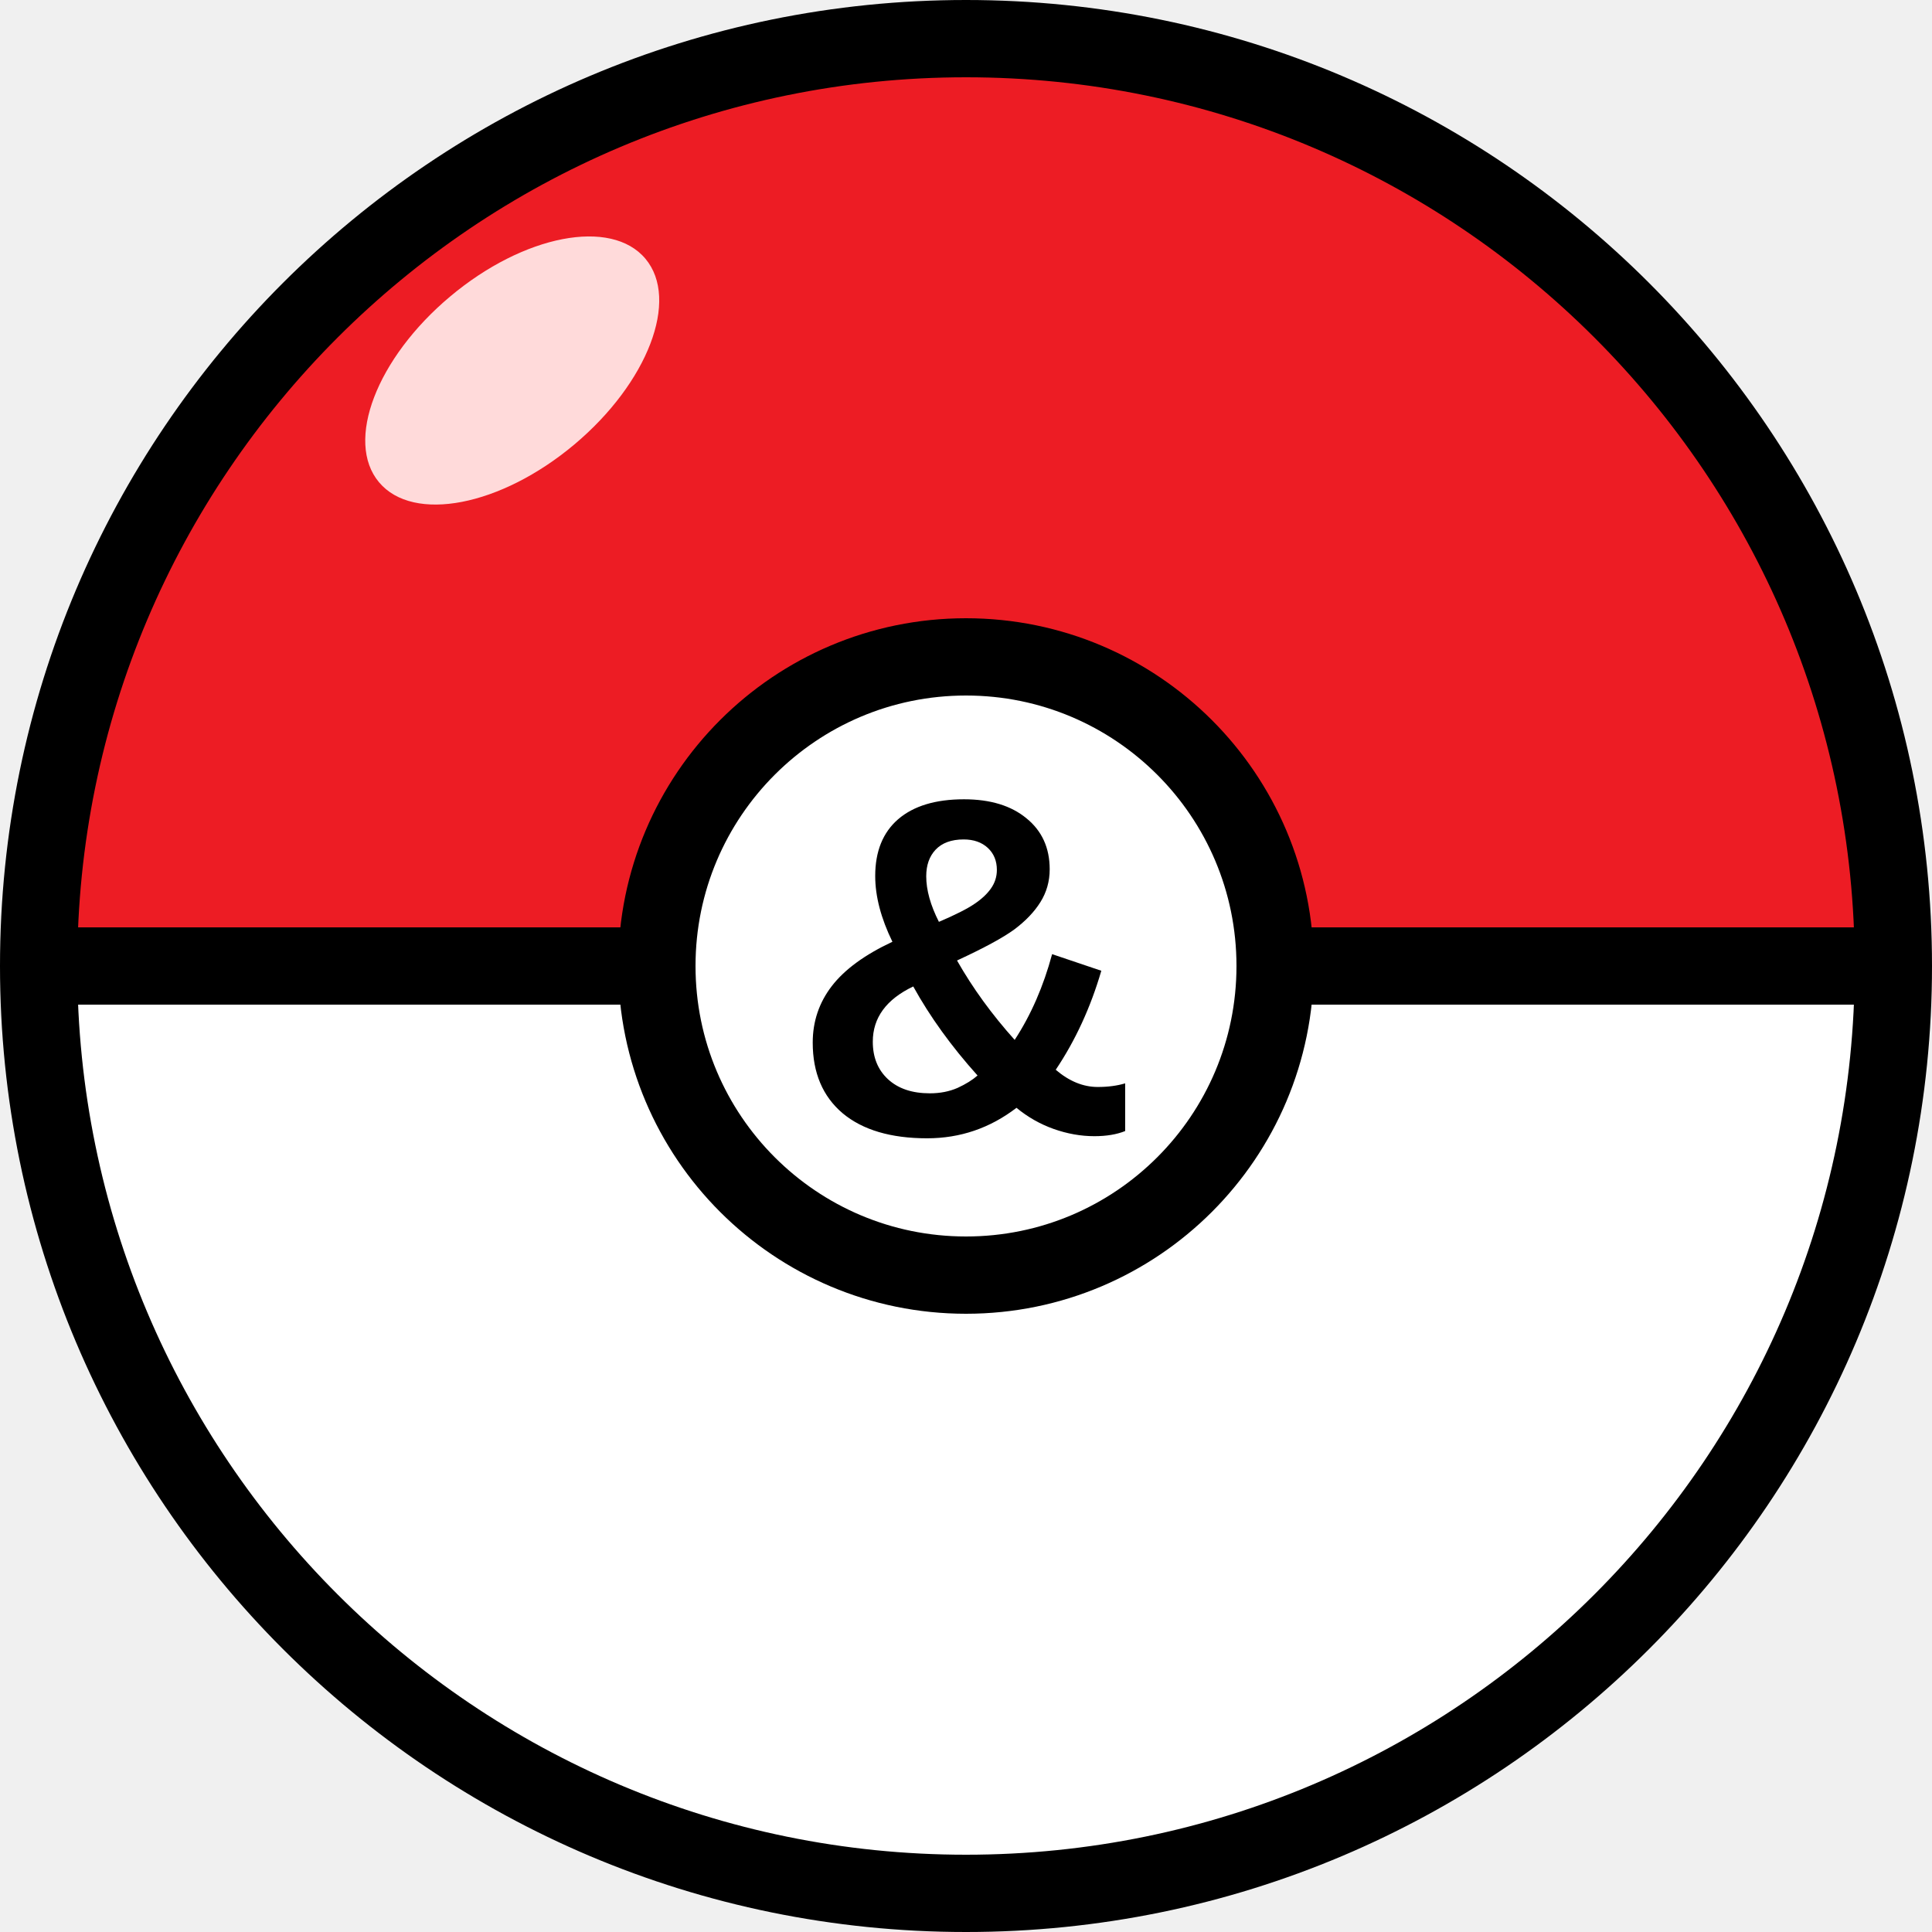
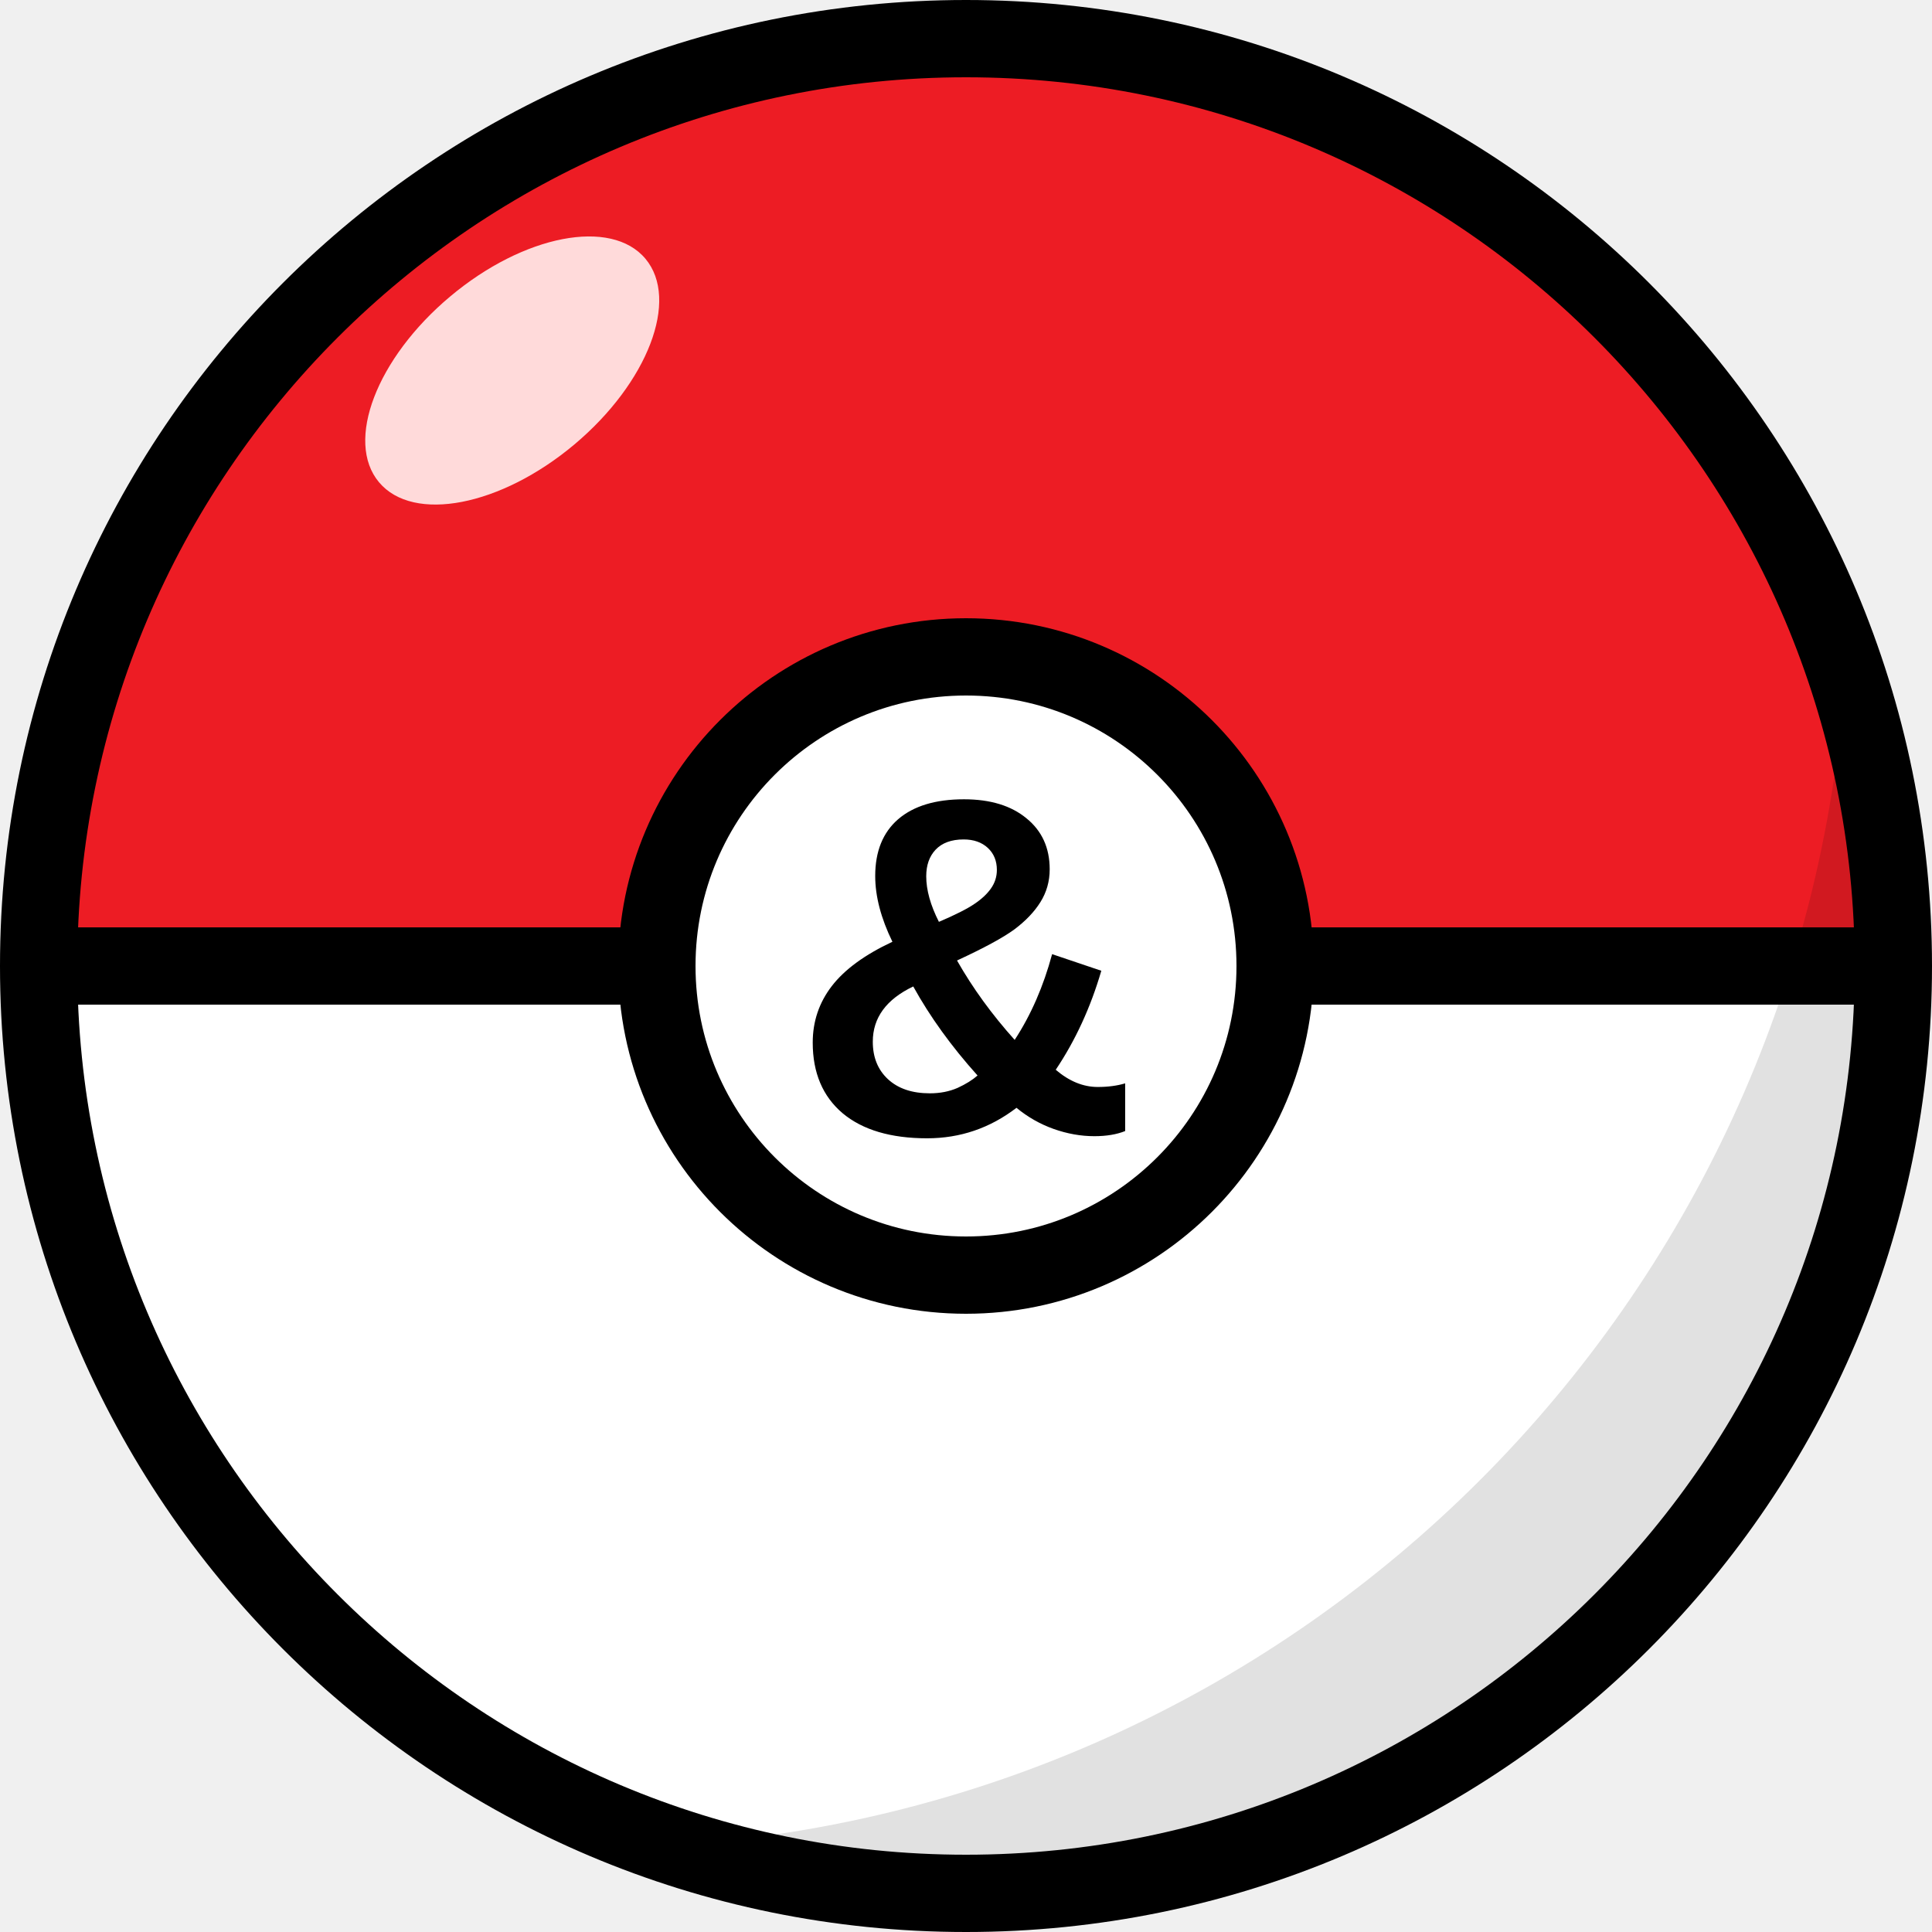
<svg xmlns="http://www.w3.org/2000/svg" width="512" height="512" viewBox="0 0 100 100">
  <circle cx="50" cy="50" r="48" fill="#FFFFFF" />
  <path d="M 2 50 A 48 48 0 0 1 98 50 L 50 50 Z" fill="#ED1C24" />
  <ellipse cx="33" cy="19" rx="9" ry="5" fill="#FFDADA" transform="rotate(-40, 30, 28)" />
+   <path d="M 95.5 35 A 48 48 0 0 1 35 95.5 A 65 65 0 0 0 95.5 35 Z" fill="black" opacity="0.12" />
  <line x1="2" y1="50" x2="98" y2="50" stroke="black" stroke-width="4" />
  <circle cx="50" cy="50" r="48" stroke="black" stroke-width="4" fill="none" />
  <g>
    <circle cx="50" cy="50" r="16" fill="#FFFFFF" stroke="black" stroke-width="4" />
    <text x="50" y="50" font-family="Arial, sans-serif" font-weight="900" font-size="25" fill="black" text-anchor="middle" dominant-baseline="central">&amp;</text>
  </g>
</svg>
